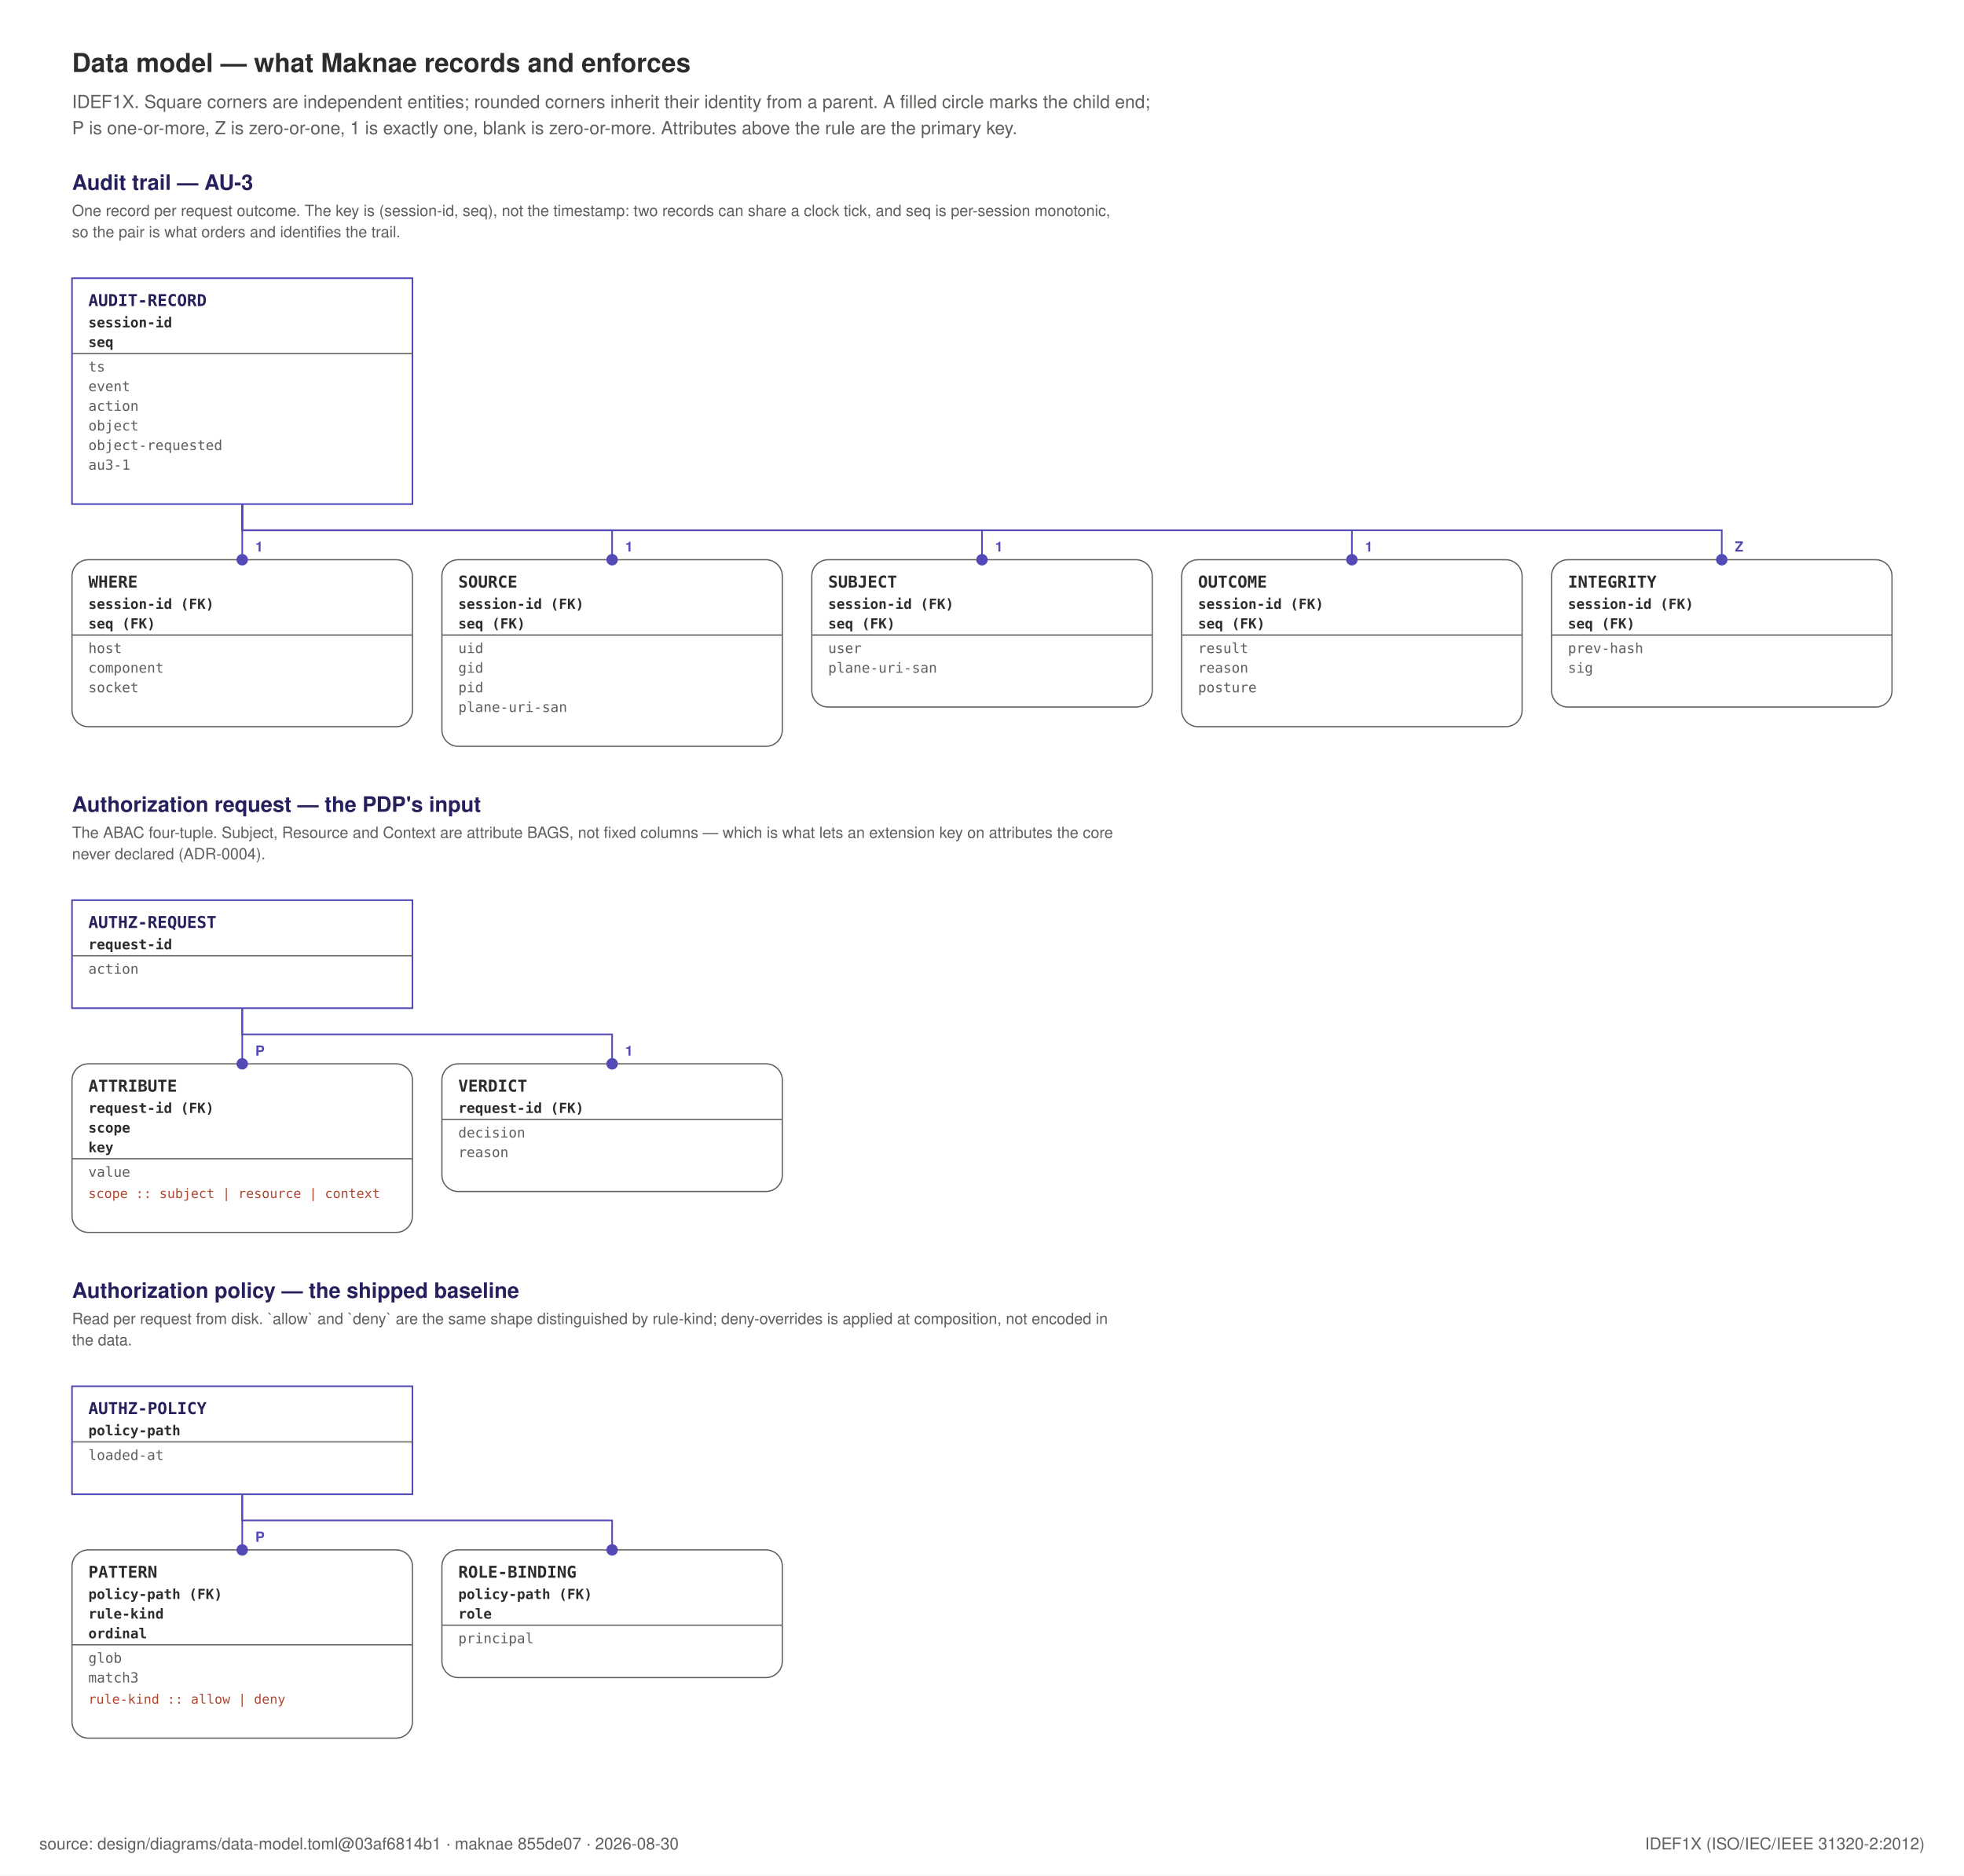
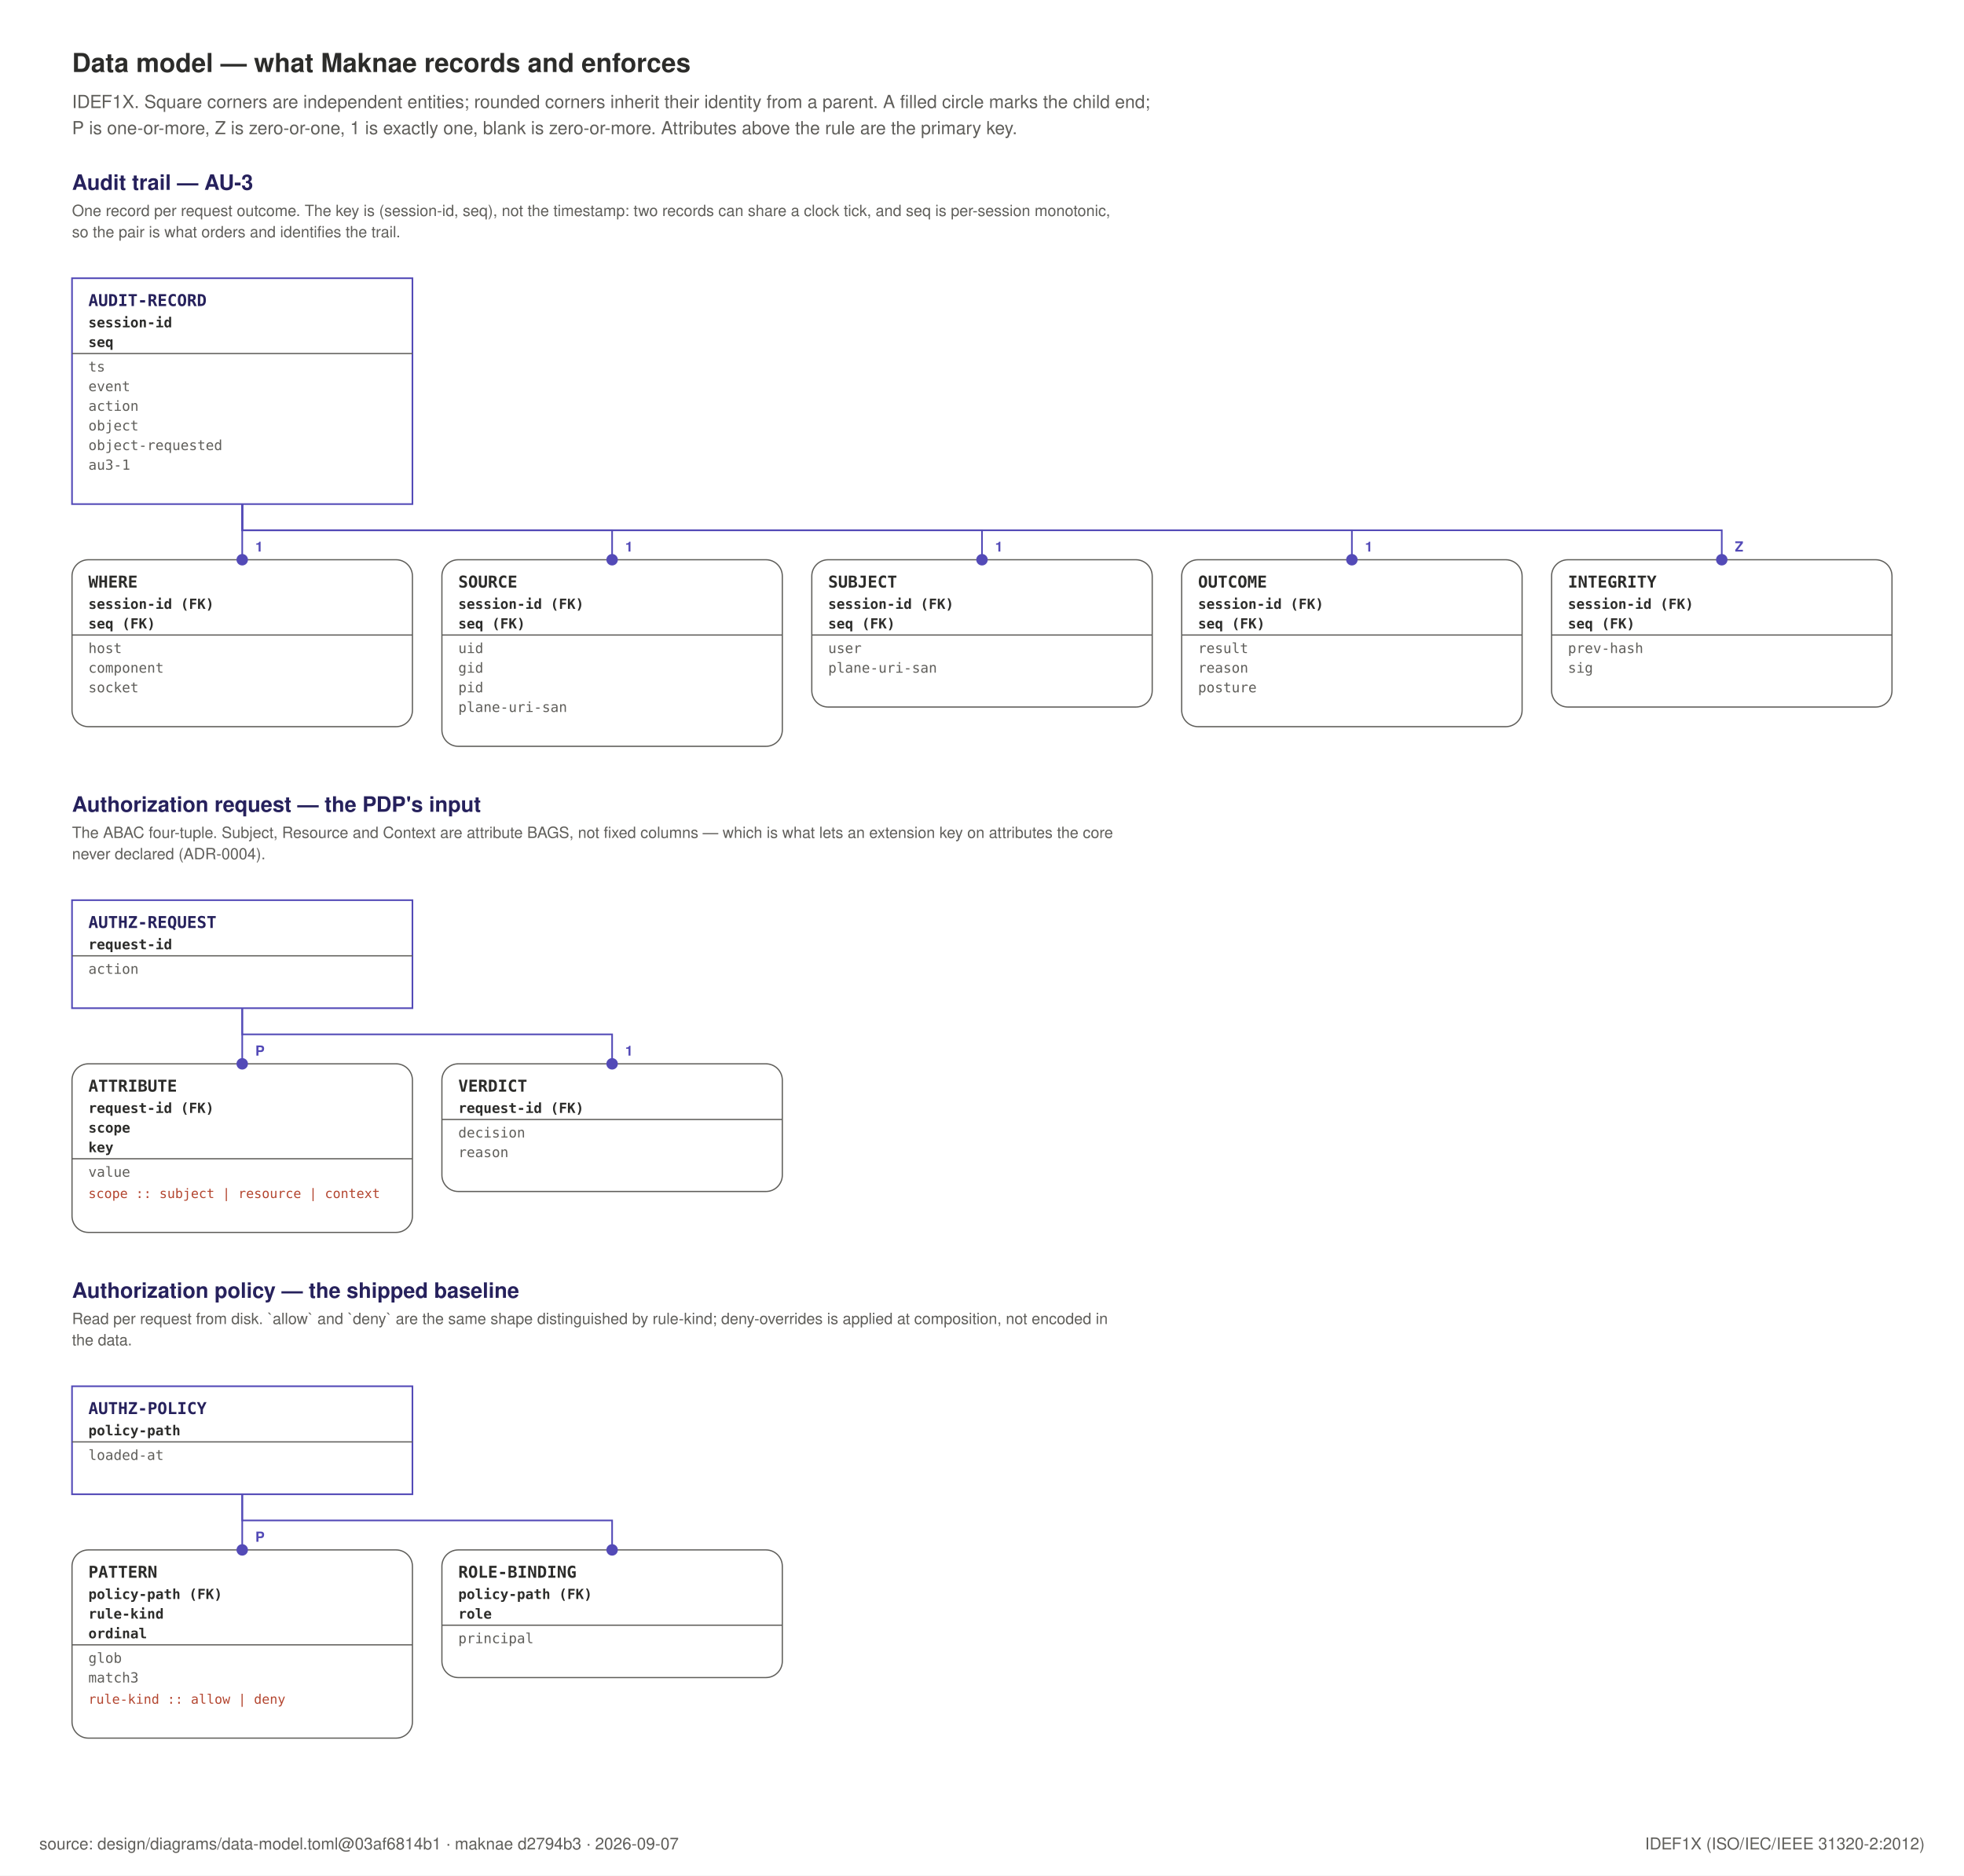
<svg xmlns="http://www.w3.org/2000/svg" width="1200" height="1146" viewBox="0 0 1200 1146" role="img">
  <rect x="0" y="0" width="1200" height="1146" fill="#FFFFFF" />
  <text x="44" y="44" text-anchor="start" font-family="Helvetica, Arial, sans-serif" font-size="16" font-weight="600" fill="#2C2C2A">Data model — what Maknae records and enforces</text>
  <text x="44" y="66" text-anchor="start" font-family="Helvetica, Arial, sans-serif" font-size="11" font-weight="400" fill="#5F5E5A">IDEF1X. Square corners are independent entities; rounded corners inherit their identity from a parent. A filled circle marks the child end;</text>
  <text x="44" y="82" text-anchor="start" font-family="Helvetica, Arial, sans-serif" font-size="11" font-weight="400" fill="#5F5E5A">P is one-or-more, Z is zero-or-one, 1 is exactly one, blank is zero-or-more. Attributes above the rule are the primary key.</text>
  <text x="44" y="116" text-anchor="start" font-family="Helvetica, Arial, sans-serif" font-size="13" font-weight="600" fill="#26215C">Audit trail — AU-3</text>
  <text x="44" y="132" text-anchor="start" font-family="Helvetica, Arial, sans-serif" font-size="9.5" font-weight="400" fill="#5F5E5A">One record per request outcome. The key is (session-id, seq), not the timestamp: two records can share a clock tick, and seq is per-session monotonic,</text>
  <text x="44" y="145" text-anchor="start" font-family="Helvetica, Arial, sans-serif" font-size="9.5" font-weight="400" fill="#5F5E5A">so the pair is what orders and identifies the trail.</text>
  <rect x="44" y="170" width="208" height="138" rx="0" fill="#FFFFFF" stroke="#534AB7" stroke-width="1" />
  <text x="54" y="187" text-anchor="start" font-family="ui-monospace, SFMono-Regular, Menlo, monospace" font-size="10" font-weight="700" fill="#26215C">AUDIT-RECORD</text>
  <text x="54" y="200" text-anchor="start" font-family="ui-monospace, SFMono-Regular, Menlo, monospace" font-size="8.5" font-weight="600" fill="#2C2C2A">session-id</text>
  <text x="54" y="212" text-anchor="start" font-family="ui-monospace, SFMono-Regular, Menlo, monospace" font-size="8.5" font-weight="600" fill="#2C2C2A">seq</text>
  <line x1="44" y1="216" x2="252" y2="216" stroke="#5F5E5A" stroke-width="0.75" />
  <text x="54" y="227" text-anchor="start" font-family="ui-monospace, SFMono-Regular, Menlo, monospace" font-size="8.5" font-weight="400" fill="#5F5E5A">ts</text>
  <text x="54" y="239" text-anchor="start" font-family="ui-monospace, SFMono-Regular, Menlo, monospace" font-size="8.5" font-weight="400" fill="#5F5E5A">event</text>
  <text x="54" y="251" text-anchor="start" font-family="ui-monospace, SFMono-Regular, Menlo, monospace" font-size="8.5" font-weight="400" fill="#5F5E5A">action</text>
  <text x="54" y="263" text-anchor="start" font-family="ui-monospace, SFMono-Regular, Menlo, monospace" font-size="8.5" font-weight="400" fill="#5F5E5A">object</text>
  <text x="54" y="275" text-anchor="start" font-family="ui-monospace, SFMono-Regular, Menlo, monospace" font-size="8.5" font-weight="400" fill="#5F5E5A">object-requested</text>
  <text x="54" y="287" text-anchor="start" font-family="ui-monospace, SFMono-Regular, Menlo, monospace" font-size="8.5" font-weight="400" fill="#5F5E5A">au3-1</text>
  <rect x="44" y="342" width="208" height="102" rx="10" fill="#FFFFFF" stroke="#5F5E5A" stroke-width="0.75" />
  <text x="54" y="359" text-anchor="start" font-family="ui-monospace, SFMono-Regular, Menlo, monospace" font-size="10" font-weight="700" fill="#2C2C2A">WHERE</text>
  <text x="54" y="372" text-anchor="start" font-family="ui-monospace, SFMono-Regular, Menlo, monospace" font-size="8.5" font-weight="600" fill="#2C2C2A">session-id (FK)</text>
  <text x="54" y="384" text-anchor="start" font-family="ui-monospace, SFMono-Regular, Menlo, monospace" font-size="8.5" font-weight="600" fill="#2C2C2A">seq (FK)</text>
  <line x1="44" y1="388" x2="252" y2="388" stroke="#5F5E5A" stroke-width="0.75" />
  <text x="54" y="399" text-anchor="start" font-family="ui-monospace, SFMono-Regular, Menlo, monospace" font-size="8.5" font-weight="400" fill="#5F5E5A">host</text>
  <text x="54" y="411" text-anchor="start" font-family="ui-monospace, SFMono-Regular, Menlo, monospace" font-size="8.5" font-weight="400" fill="#5F5E5A">component</text>
  <text x="54" y="423" text-anchor="start" font-family="ui-monospace, SFMono-Regular, Menlo, monospace" font-size="8.5" font-weight="400" fill="#5F5E5A">socket</text>
  <rect x="270" y="342" width="208" height="114" rx="10" fill="#FFFFFF" stroke="#5F5E5A" stroke-width="0.75" />
  <text x="280" y="359" text-anchor="start" font-family="ui-monospace, SFMono-Regular, Menlo, monospace" font-size="10" font-weight="700" fill="#2C2C2A">SOURCE</text>
  <text x="280" y="372" text-anchor="start" font-family="ui-monospace, SFMono-Regular, Menlo, monospace" font-size="8.5" font-weight="600" fill="#2C2C2A">session-id (FK)</text>
  <text x="280" y="384" text-anchor="start" font-family="ui-monospace, SFMono-Regular, Menlo, monospace" font-size="8.5" font-weight="600" fill="#2C2C2A">seq (FK)</text>
  <line x1="270" y1="388" x2="478" y2="388" stroke="#5F5E5A" stroke-width="0.75" />
  <text x="280" y="399" text-anchor="start" font-family="ui-monospace, SFMono-Regular, Menlo, monospace" font-size="8.5" font-weight="400" fill="#5F5E5A">uid</text>
  <text x="280" y="411" text-anchor="start" font-family="ui-monospace, SFMono-Regular, Menlo, monospace" font-size="8.5" font-weight="400" fill="#5F5E5A">gid</text>
  <text x="280" y="423" text-anchor="start" font-family="ui-monospace, SFMono-Regular, Menlo, monospace" font-size="8.5" font-weight="400" fill="#5F5E5A">pid</text>
  <text x="280" y="435" text-anchor="start" font-family="ui-monospace, SFMono-Regular, Menlo, monospace" font-size="8.5" font-weight="400" fill="#5F5E5A">plane-uri-san</text>
  <rect x="496" y="342" width="208" height="90" rx="10" fill="#FFFFFF" stroke="#5F5E5A" stroke-width="0.75" />
  <text x="506" y="359" text-anchor="start" font-family="ui-monospace, SFMono-Regular, Menlo, monospace" font-size="10" font-weight="700" fill="#2C2C2A">SUBJECT</text>
  <text x="506" y="372" text-anchor="start" font-family="ui-monospace, SFMono-Regular, Menlo, monospace" font-size="8.5" font-weight="600" fill="#2C2C2A">session-id (FK)</text>
  <text x="506" y="384" text-anchor="start" font-family="ui-monospace, SFMono-Regular, Menlo, monospace" font-size="8.5" font-weight="600" fill="#2C2C2A">seq (FK)</text>
  <line x1="496" y1="388" x2="704" y2="388" stroke="#5F5E5A" stroke-width="0.75" />
  <text x="506" y="399" text-anchor="start" font-family="ui-monospace, SFMono-Regular, Menlo, monospace" font-size="8.5" font-weight="400" fill="#5F5E5A">user</text>
  <text x="506" y="411" text-anchor="start" font-family="ui-monospace, SFMono-Regular, Menlo, monospace" font-size="8.5" font-weight="400" fill="#5F5E5A">plane-uri-san</text>
  <rect x="722" y="342" width="208" height="102" rx="10" fill="#FFFFFF" stroke="#5F5E5A" stroke-width="0.75" />
  <text x="732" y="359" text-anchor="start" font-family="ui-monospace, SFMono-Regular, Menlo, monospace" font-size="10" font-weight="700" fill="#2C2C2A">OUTCOME</text>
  <text x="732" y="372" text-anchor="start" font-family="ui-monospace, SFMono-Regular, Menlo, monospace" font-size="8.5" font-weight="600" fill="#2C2C2A">session-id (FK)</text>
  <text x="732" y="384" text-anchor="start" font-family="ui-monospace, SFMono-Regular, Menlo, monospace" font-size="8.5" font-weight="600" fill="#2C2C2A">seq (FK)</text>
  <line x1="722" y1="388" x2="930" y2="388" stroke="#5F5E5A" stroke-width="0.75" />
  <text x="732" y="399" text-anchor="start" font-family="ui-monospace, SFMono-Regular, Menlo, monospace" font-size="8.5" font-weight="400" fill="#5F5E5A">result</text>
  <text x="732" y="411" text-anchor="start" font-family="ui-monospace, SFMono-Regular, Menlo, monospace" font-size="8.5" font-weight="400" fill="#5F5E5A">reason</text>
  <text x="732" y="423" text-anchor="start" font-family="ui-monospace, SFMono-Regular, Menlo, monospace" font-size="8.5" font-weight="400" fill="#5F5E5A">posture</text>
  <rect x="948" y="342" width="208" height="90" rx="10" fill="#FFFFFF" stroke="#5F5E5A" stroke-width="0.75" />
  <text x="958" y="359" text-anchor="start" font-family="ui-monospace, SFMono-Regular, Menlo, monospace" font-size="10" font-weight="700" fill="#2C2C2A">INTEGRITY</text>
  <text x="958" y="372" text-anchor="start" font-family="ui-monospace, SFMono-Regular, Menlo, monospace" font-size="8.5" font-weight="600" fill="#2C2C2A">session-id (FK)</text>
  <text x="958" y="384" text-anchor="start" font-family="ui-monospace, SFMono-Regular, Menlo, monospace" font-size="8.5" font-weight="600" fill="#2C2C2A">seq (FK)</text>
  <line x1="948" y1="388" x2="1156" y2="388" stroke="#5F5E5A" stroke-width="0.75" />
  <text x="958" y="399" text-anchor="start" font-family="ui-monospace, SFMono-Regular, Menlo, monospace" font-size="8.5" font-weight="400" fill="#5F5E5A">prev-hash</text>
  <text x="958" y="411" text-anchor="start" font-family="ui-monospace, SFMono-Regular, Menlo, monospace" font-size="8.5" font-weight="400" fill="#5F5E5A">sig</text>
  <text x="44" y="496" text-anchor="start" font-family="Helvetica, Arial, sans-serif" font-size="13" font-weight="600" fill="#26215C">Authorization request — the PDP's input</text>
  <text x="44" y="512" text-anchor="start" font-family="Helvetica, Arial, sans-serif" font-size="9.5" font-weight="400" fill="#5F5E5A">The ABAC four-tuple. Subject, Resource and Context are attribute BAGS, not fixed columns — which is what lets an extension key on attributes the core</text>
  <text x="44" y="525" text-anchor="start" font-family="Helvetica, Arial, sans-serif" font-size="9.5" font-weight="400" fill="#5F5E5A">never declared (ADR-0004).</text>
  <rect x="44" y="550" width="208" height="66" rx="0" fill="#FFFFFF" stroke="#534AB7" stroke-width="1" />
  <text x="54" y="567" text-anchor="start" font-family="ui-monospace, SFMono-Regular, Menlo, monospace" font-size="10" font-weight="700" fill="#26215C">AUTHZ-REQUEST</text>
  <text x="54" y="580" text-anchor="start" font-family="ui-monospace, SFMono-Regular, Menlo, monospace" font-size="8.5" font-weight="600" fill="#2C2C2A">request-id</text>
  <line x1="44" y1="584" x2="252" y2="584" stroke="#5F5E5A" stroke-width="0.75" />
  <text x="54" y="595" text-anchor="start" font-family="ui-monospace, SFMono-Regular, Menlo, monospace" font-size="8.5" font-weight="400" fill="#5F5E5A">action</text>
  <rect x="44" y="650" width="208" height="103" rx="10" fill="#FFFFFF" stroke="#5F5E5A" stroke-width="0.75" />
  <text x="54" y="667" text-anchor="start" font-family="ui-monospace, SFMono-Regular, Menlo, monospace" font-size="10" font-weight="700" fill="#2C2C2A">ATTRIBUTE</text>
  <text x="54" y="680" text-anchor="start" font-family="ui-monospace, SFMono-Regular, Menlo, monospace" font-size="8.5" font-weight="600" fill="#2C2C2A">request-id (FK)</text>
  <text x="54" y="692" text-anchor="start" font-family="ui-monospace, SFMono-Regular, Menlo, monospace" font-size="8.5" font-weight="600" fill="#2C2C2A">scope</text>
  <text x="54" y="704" text-anchor="start" font-family="ui-monospace, SFMono-Regular, Menlo, monospace" font-size="8.5" font-weight="600" fill="#2C2C2A">key</text>
  <line x1="44" y1="708" x2="252" y2="708" stroke="#5F5E5A" stroke-width="0.75" />
  <text x="54" y="719" text-anchor="start" font-family="ui-monospace, SFMono-Regular, Menlo, monospace" font-size="8.5" font-weight="400" fill="#5F5E5A">value</text>
  <text x="54" y="732" text-anchor="start" font-family="ui-monospace, SFMono-Regular, Menlo, monospace" font-size="8" font-weight="400" fill="#B3452F">scope :: subject | resource | context</text>
  <rect x="270" y="650" width="208" height="78" rx="10" fill="#FFFFFF" stroke="#5F5E5A" stroke-width="0.75" />
  <text x="280" y="667" text-anchor="start" font-family="ui-monospace, SFMono-Regular, Menlo, monospace" font-size="10" font-weight="700" fill="#2C2C2A">VERDICT</text>
  <text x="280" y="680" text-anchor="start" font-family="ui-monospace, SFMono-Regular, Menlo, monospace" font-size="8.5" font-weight="600" fill="#2C2C2A">request-id (FK)</text>
  <line x1="270" y1="684" x2="478" y2="684" stroke="#5F5E5A" stroke-width="0.75" />
  <text x="280" y="695" text-anchor="start" font-family="ui-monospace, SFMono-Regular, Menlo, monospace" font-size="8.5" font-weight="400" fill="#5F5E5A">decision</text>
  <text x="280" y="707" text-anchor="start" font-family="ui-monospace, SFMono-Regular, Menlo, monospace" font-size="8.5" font-weight="400" fill="#5F5E5A">reason</text>
  <text x="44" y="793" text-anchor="start" font-family="Helvetica, Arial, sans-serif" font-size="13" font-weight="600" fill="#26215C">Authorization policy — the shipped baseline</text>
  <text x="44" y="809" text-anchor="start" font-family="Helvetica, Arial, sans-serif" font-size="9.5" font-weight="400" fill="#5F5E5A">Read per request from disk. `allow` and `deny` are the same shape distinguished by rule-kind; deny-overrides is applied at composition, not encoded in</text>
  <text x="44" y="822" text-anchor="start" font-family="Helvetica, Arial, sans-serif" font-size="9.5" font-weight="400" fill="#5F5E5A">the data.</text>
  <rect x="44" y="847" width="208" height="66" rx="0" fill="#FFFFFF" stroke="#534AB7" stroke-width="1" />
  <text x="54" y="864" text-anchor="start" font-family="ui-monospace, SFMono-Regular, Menlo, monospace" font-size="10" font-weight="700" fill="#26215C">AUTHZ-POLICY</text>
  <text x="54" y="877" text-anchor="start" font-family="ui-monospace, SFMono-Regular, Menlo, monospace" font-size="8.5" font-weight="600" fill="#2C2C2A">policy-path</text>
  <line x1="44" y1="881" x2="252" y2="881" stroke="#5F5E5A" stroke-width="0.75" />
  <text x="54" y="892" text-anchor="start" font-family="ui-monospace, SFMono-Regular, Menlo, monospace" font-size="8.5" font-weight="400" fill="#5F5E5A">loaded-at</text>
  <rect x="44" y="947" width="208" height="115" rx="10" fill="#FFFFFF" stroke="#5F5E5A" stroke-width="0.75" />
  <text x="54" y="964" text-anchor="start" font-family="ui-monospace, SFMono-Regular, Menlo, monospace" font-size="10" font-weight="700" fill="#2C2C2A">PATTERN</text>
  <text x="54" y="977" text-anchor="start" font-family="ui-monospace, SFMono-Regular, Menlo, monospace" font-size="8.5" font-weight="600" fill="#2C2C2A">policy-path (FK)</text>
  <text x="54" y="989" text-anchor="start" font-family="ui-monospace, SFMono-Regular, Menlo, monospace" font-size="8.5" font-weight="600" fill="#2C2C2A">rule-kind</text>
  <text x="54" y="1001" text-anchor="start" font-family="ui-monospace, SFMono-Regular, Menlo, monospace" font-size="8.5" font-weight="600" fill="#2C2C2A">ordinal</text>
  <line x1="44" y1="1005" x2="252" y2="1005" stroke="#5F5E5A" stroke-width="0.75" />
  <text x="54" y="1016" text-anchor="start" font-family="ui-monospace, SFMono-Regular, Menlo, monospace" font-size="8.5" font-weight="400" fill="#5F5E5A">glob</text>
  <text x="54" y="1028" text-anchor="start" font-family="ui-monospace, SFMono-Regular, Menlo, monospace" font-size="8.5" font-weight="400" fill="#5F5E5A">match3</text>
  <text x="54" y="1041" text-anchor="start" font-family="ui-monospace, SFMono-Regular, Menlo, monospace" font-size="8" font-weight="400" fill="#B3452F">rule-kind :: allow | deny</text>
  <rect x="270" y="947" width="208" height="78" rx="10" fill="#FFFFFF" stroke="#5F5E5A" stroke-width="0.75" />
  <text x="280" y="964" text-anchor="start" font-family="ui-monospace, SFMono-Regular, Menlo, monospace" font-size="10" font-weight="700" fill="#2C2C2A">ROLE-BINDING</text>
  <text x="280" y="977" text-anchor="start" font-family="ui-monospace, SFMono-Regular, Menlo, monospace" font-size="8.5" font-weight="600" fill="#2C2C2A">policy-path (FK)</text>
  <text x="280" y="989" text-anchor="start" font-family="ui-monospace, SFMono-Regular, Menlo, monospace" font-size="8.5" font-weight="600" fill="#2C2C2A">role</text>
  <line x1="270" y1="993" x2="478" y2="993" stroke="#5F5E5A" stroke-width="0.75" />
  <text x="280" y="1004" text-anchor="start" font-family="ui-monospace, SFMono-Regular, Menlo, monospace" font-size="8.5" font-weight="400" fill="#5F5E5A">principal</text>
  <path d="M 148.0 308 V 324 H 148.0 V 342" fill="none" stroke="#534AB7" stroke-width="1" />
  <circle cx="148.0" cy="342" r="3.5" fill="#534AB7" />
  <text x="156.0" y="337" text-anchor="start" font-family="Helvetica, Arial, sans-serif" font-size="8.5" font-weight="700" fill="#534AB7">1</text>
  <path d="M 148.0 308 V 324 H 374.0 V 342" fill="none" stroke="#534AB7" stroke-width="1" />
  <circle cx="374.0" cy="342" r="3.5" fill="#534AB7" />
  <text x="382.0" y="337" text-anchor="start" font-family="Helvetica, Arial, sans-serif" font-size="8.5" font-weight="700" fill="#534AB7">1</text>
  <path d="M 148.0 308 V 324 H 600.0 V 342" fill="none" stroke="#534AB7" stroke-width="1" />
  <circle cx="600.0" cy="342" r="3.5" fill="#534AB7" />
  <text x="608.0" y="337" text-anchor="start" font-family="Helvetica, Arial, sans-serif" font-size="8.5" font-weight="700" fill="#534AB7">1</text>
  <path d="M 148.0 308 V 324 H 826.0 V 342" fill="none" stroke="#534AB7" stroke-width="1" />
  <circle cx="826.0" cy="342" r="3.5" fill="#534AB7" />
  <text x="834.0" y="337" text-anchor="start" font-family="Helvetica, Arial, sans-serif" font-size="8.5" font-weight="700" fill="#534AB7">1</text>
  <path d="M 148.0 308 V 324 H 1052.0 V 342" fill="none" stroke="#534AB7" stroke-width="1" />
  <circle cx="1052.0" cy="342" r="3.5" fill="#534AB7" />
  <text x="1060.0" y="337" text-anchor="start" font-family="Helvetica, Arial, sans-serif" font-size="8.5" font-weight="700" fill="#534AB7">Z</text>
  <path d="M 148.0 616 V 632 H 148.0 V 650" fill="none" stroke="#534AB7" stroke-width="1" />
  <circle cx="148.0" cy="650" r="3.5" fill="#534AB7" />
  <text x="156.0" y="645" text-anchor="start" font-family="Helvetica, Arial, sans-serif" font-size="8.5" font-weight="700" fill="#534AB7">P</text>
  <path d="M 148.0 616 V 632 H 374.0 V 650" fill="none" stroke="#534AB7" stroke-width="1" />
  <circle cx="374.0" cy="650" r="3.5" fill="#534AB7" />
  <text x="382.0" y="645" text-anchor="start" font-family="Helvetica, Arial, sans-serif" font-size="8.5" font-weight="700" fill="#534AB7">1</text>
  <path d="M 148.0 913 V 929 H 148.0 V 947" fill="none" stroke="#534AB7" stroke-width="1" />
  <circle cx="148.0" cy="947" r="3.5" fill="#534AB7" />
  <text x="156.0" y="942" text-anchor="start" font-family="Helvetica, Arial, sans-serif" font-size="8.5" font-weight="700" fill="#534AB7">P</text>
  <path d="M 148.0 913 V 929 H 374.0 V 947" fill="none" stroke="#534AB7" stroke-width="1" />
  <circle cx="374.0" cy="947" r="3.5" fill="#534AB7" />
-   <text x="24" y="1130" text-anchor="start" font-family="Helvetica, Arial, sans-serif" font-size="10" font-weight="400" fill="#5F5E5A">source: design/diagrams/data-model.toml@03af6814b1 · maknae 855de07 · 2026-08-30</text>
+   <text x="24" y="1130" text-anchor="start" font-family="Helvetica, Arial, sans-serif" font-size="10" font-weight="400" fill="#5F5E5A">source: design/diagrams/data-model.toml@03af6814b1 · maknae d2794b3 · 2026-09-07</text>
  <text x="1176" y="1130" text-anchor="end" font-family="Helvetica, Arial, sans-serif" font-size="10" font-weight="400" fill="#5F5E5A">IDEF1X (ISO/IEC/IEEE 31320-2:2012)</text>
</svg>
